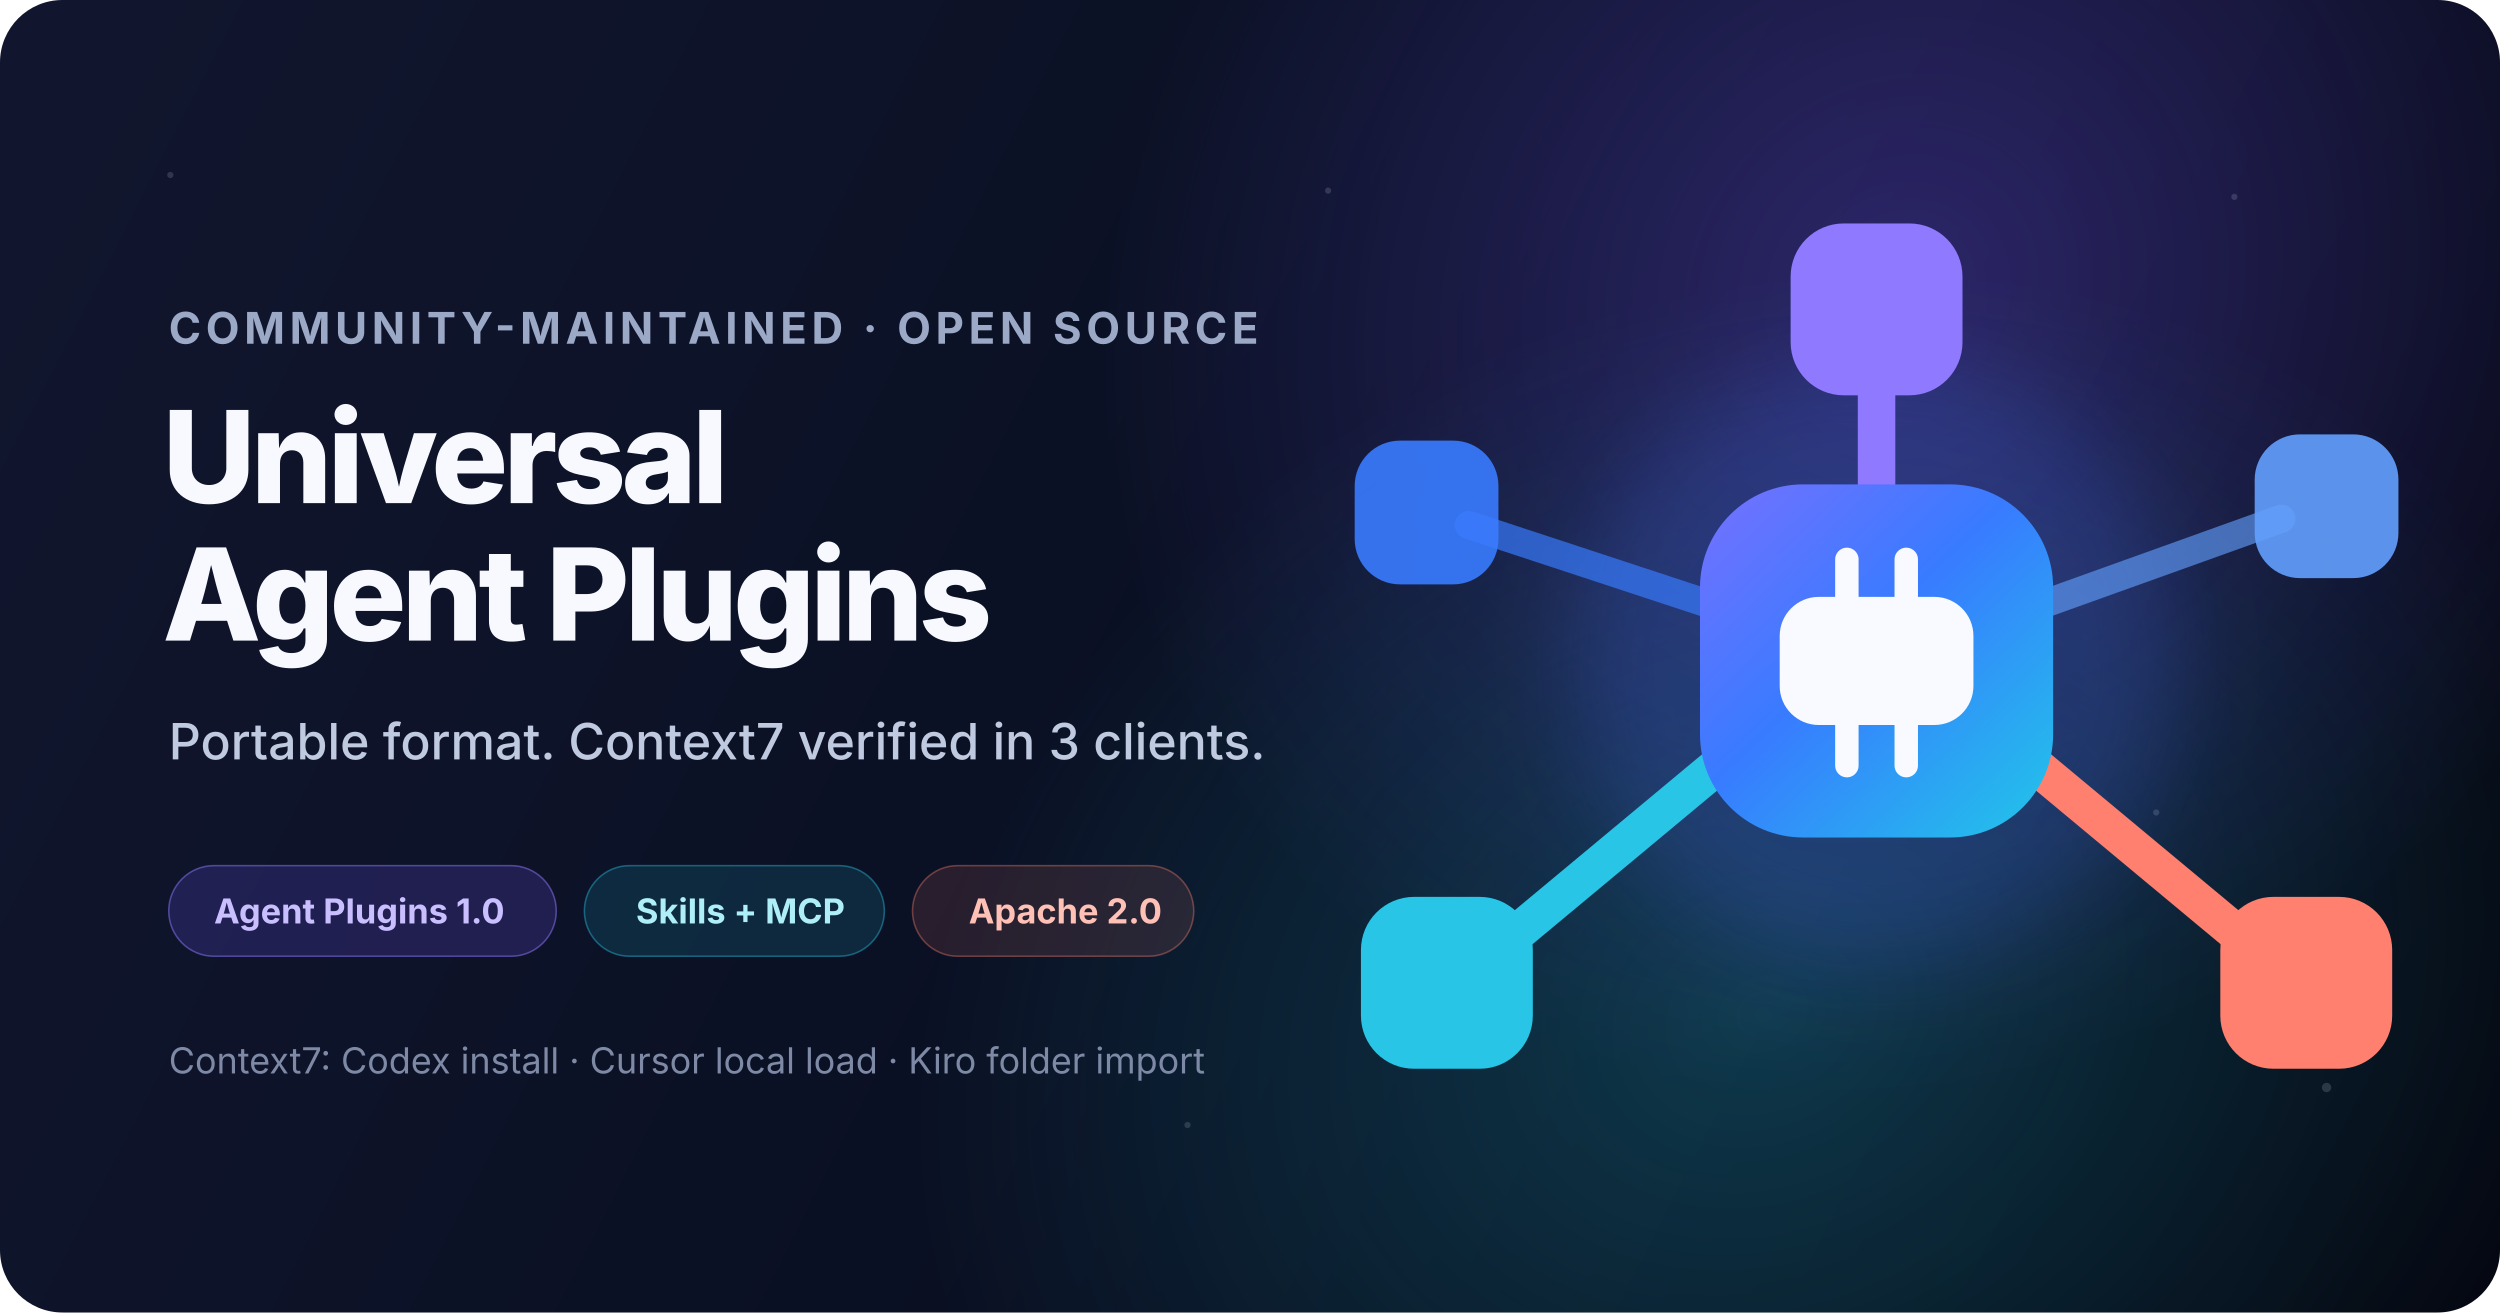
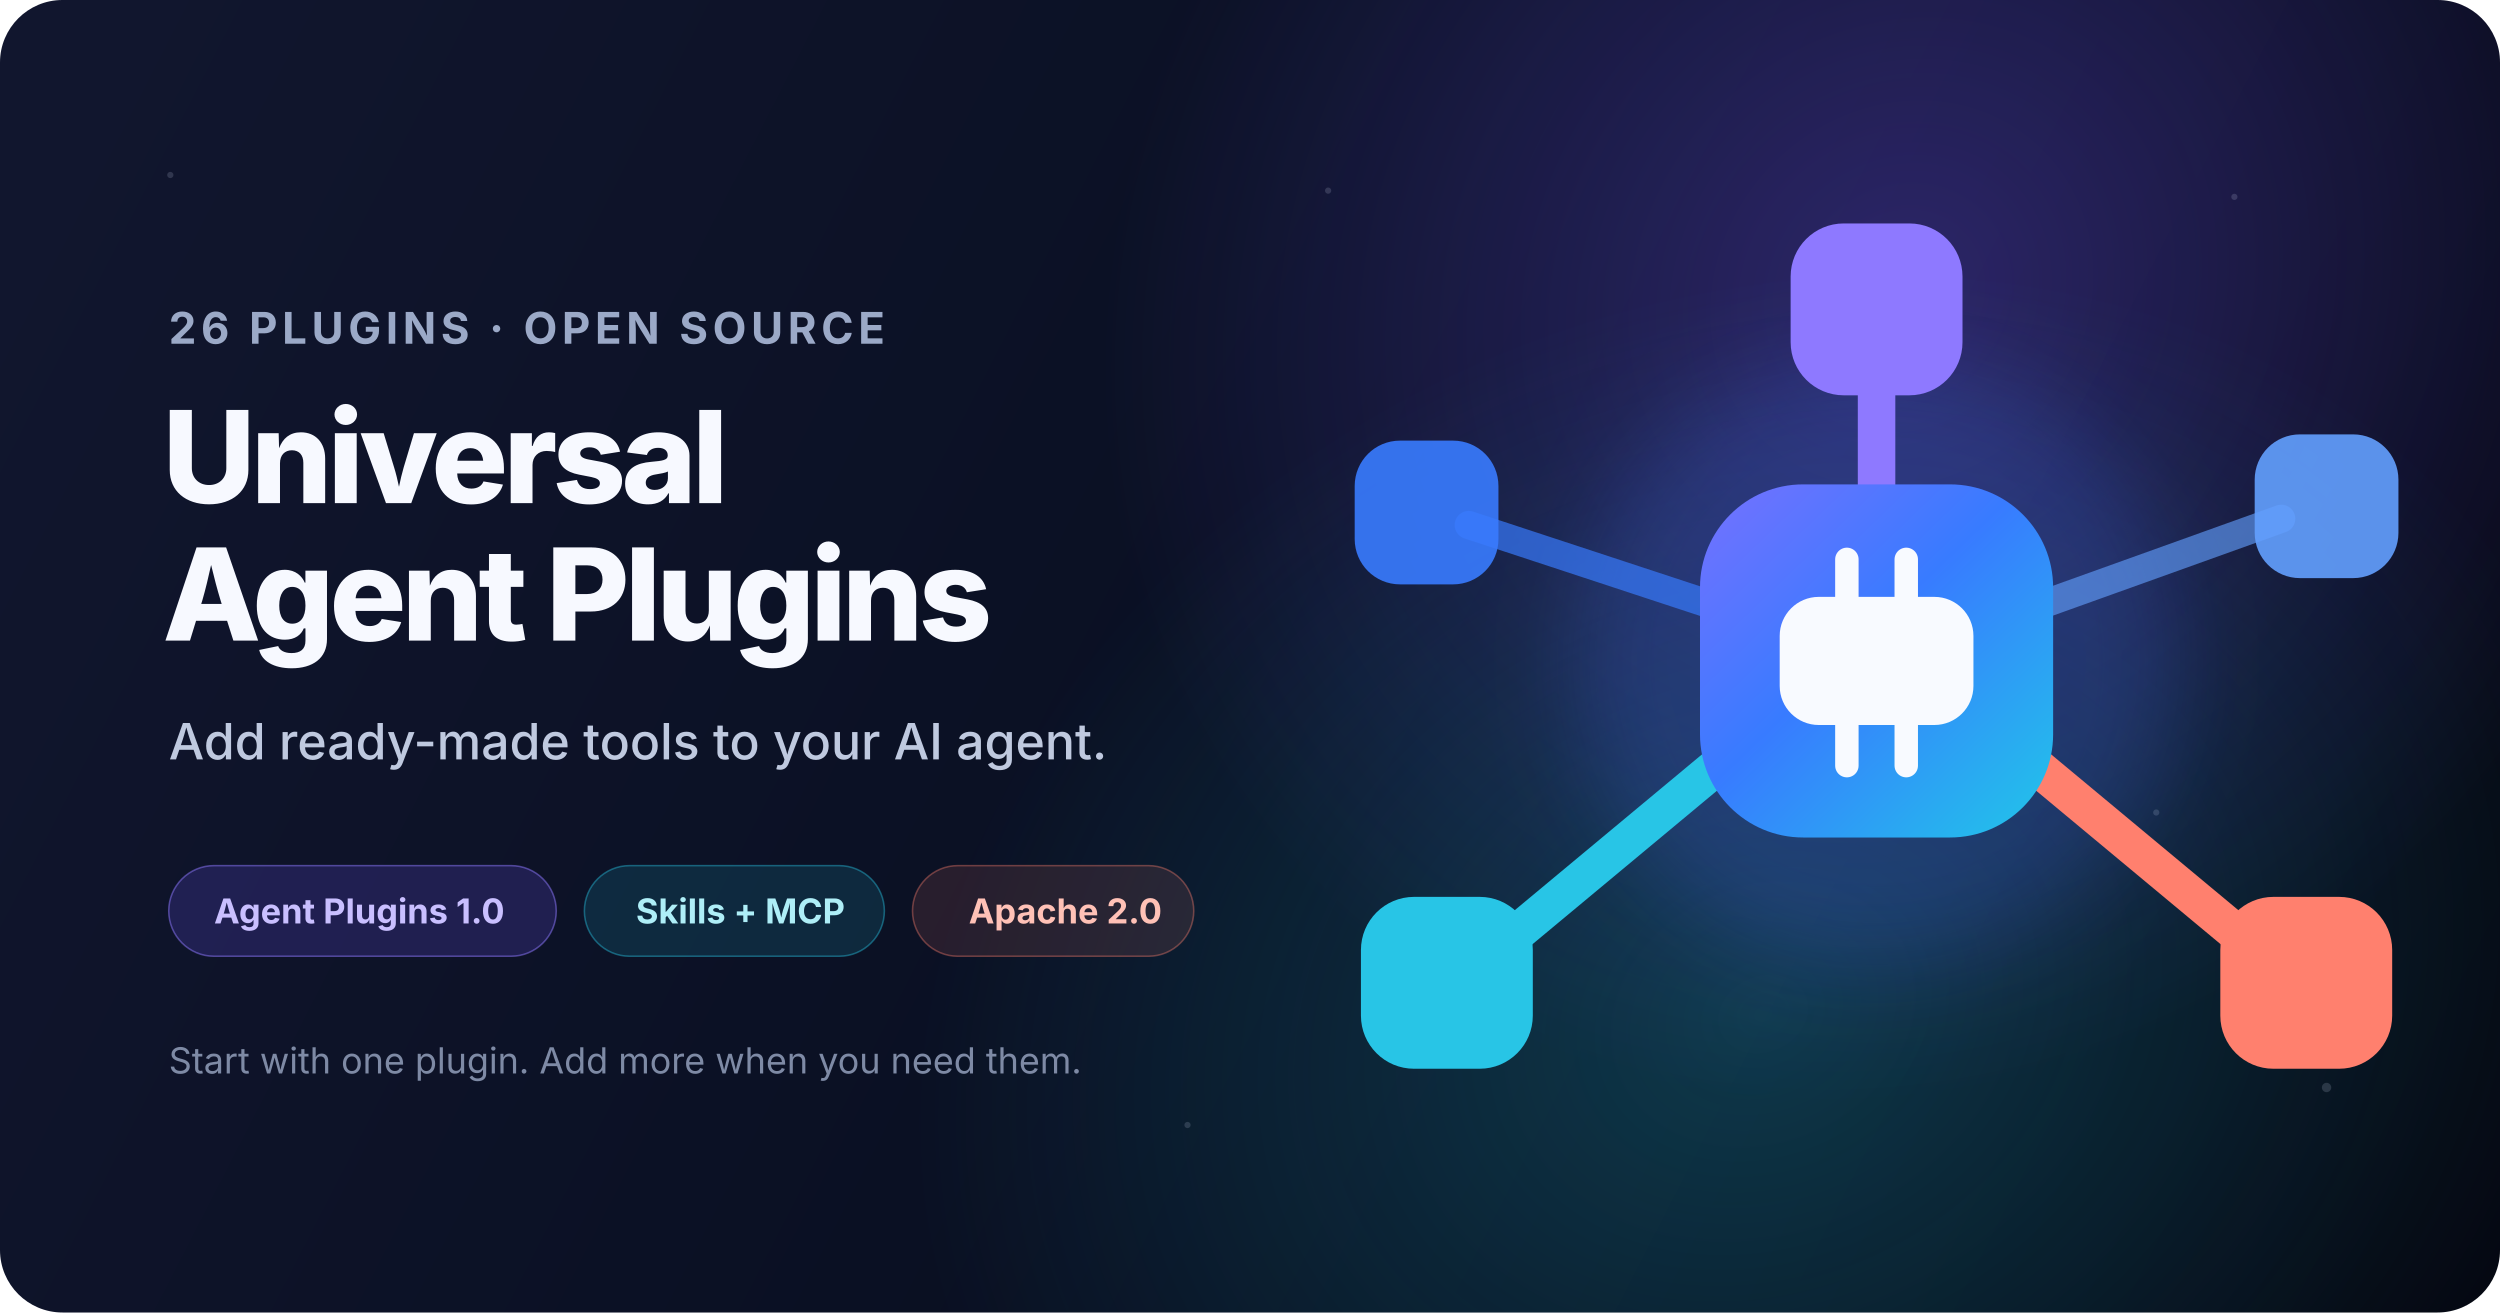
<svg xmlns="http://www.w3.org/2000/svg" viewBox="0 0 1600 840" role="img" aria-labelledby="title desc">
  <defs>
    <linearGradient id="background" x1="60" y1="40" x2="1540" y2="800" gradientUnits="userSpaceOnUse">
      <stop stop-color="#11162E" />
      <stop offset=".48" stop-color="#0A1023" />
      <stop offset="1" stop-color="#050711" />
    </linearGradient>
    <radialGradient id="violet" cx="0" cy="0" r="1" gradientTransform="translate(1220 190) rotate(134) scale(540 490)" gradientUnits="userSpaceOnUse">
      <stop stop-color="#7257FF" stop-opacity=".34" />
      <stop offset="1" stop-color="#7257FF" stop-opacity="0" />
    </radialGradient>
    <radialGradient id="cyan" cx="0" cy="0" r="1" gradientTransform="translate(1130 650) rotate(-113) scale(460 560)" gradientUnits="userSpaceOnUse">
      <stop stop-color="#21C8E7" stop-opacity=".24" />
      <stop offset="1" stop-color="#21C8E7" stop-opacity="0" />
    </radialGradient>
    <linearGradient id="core" x1="1035" y1="290" x2="1295" y2="560" gradientUnits="userSpaceOnUse">
      <stop stop-color="#8C6DFF" />
      <stop offset=".52" stop-color="#387BFF" />
      <stop offset="1" stop-color="#20C8E8" />
    </linearGradient>
    <filter id="blur" x="-40%" y="-40%" width="180%" height="180%">
      <feGaussianBlur stdDeviation="28" />
    </filter>
  </defs>
  <rect width="1600" height="840" rx="40" fill="url(#background)" />
  <rect width="1600" height="840" rx="40" fill="url(#violet)" />
  <rect width="1600" height="840" rx="40" fill="url(#cyan)" />
  <g opacity=".16" fill="#DDE7FF">
    <circle cx="109" cy="112" r="2" />
    <circle cx="1430" cy="126" r="2" />
    <circle cx="1489" cy="696" r="3" />
    <circle cx="850" cy="122" r="2" />
    <circle cx="760" cy="720" r="2" />
    <circle cx="1380" cy="520" r="2" />
  </g>
  <g font-family="Inter, ui-sans-serif, system-ui, -apple-system, BlinkMacSystemFont, 'Segoe UI', sans-serif">
-     <text x="108" y="220" fill="#9BA9C7" font-size="28" font-weight="650" letter-spacing="3">COMMUNITY-MAINTAINED · OPEN SOURCE</text>
+     <text x="108" y="220" fill="#9BA9C7" font-size="28" font-weight="650" letter-spacing="3">26 PLUGINS · OPEN SOURCE</text>
    <text x="104" y="322" fill="#F7F9FF" font-size="82" font-weight="760" letter-spacing="-3">Universal</text>
    <text x="104" y="410" fill="#F7F9FF" font-size="82" font-weight="760" letter-spacing="-3">Agent Plugins</text>
-     <text x="108" y="486" fill="#BFC9DF" font-size="32" font-weight="450">Portable format. Context7 verified in 3 clients.</text>
+     <text x="108" y="486" fill="#BFC9DF" font-size="32" font-weight="450">Add ready-made tools to your AI agent.</text>
    <g font-size="22" font-weight="650">
      <rect x="108" y="554" width="248" height="58" rx="29" fill="#7257FF" fill-opacity=".19" stroke="#8E79FF" stroke-opacity=".5" />
      <text x="137" y="591" fill="#C9BFFF">Agent Plugins 1.0</text>
      <rect x="374" y="554" width="192" height="58" rx="29" fill="#20C8E8" fill-opacity=".13" stroke="#28C5E6" stroke-opacity=".42" />
      <text x="407" y="591" fill="#AEEEF7">Skills + MCP</text>
      <rect x="584" y="554" width="180" height="58" rx="29" fill="#FF806E" fill-opacity=".12" stroke="#FF806E" stroke-opacity=".38" />
      <text x="620" y="591" fill="#FFC1B6">Apache 2.0</text>
    </g>
-     <text x="108" y="687" fill="#7E8AA5" font-size="23">Context7: Codex install · Cursor local load · Kiro folder import</text>
+     <text x="108" y="687" fill="#7E8AA5" font-size="23">Start with one plugin. Add more when you need them.</text>
  </g>
  <circle cx="1201" cy="423" r="194" fill="#4D6FFF" opacity=".18" filter="url(#blur)" />
  <g fill="none" stroke-linecap="round">
    <path d="M1201 332V196" stroke="#8E79FF" stroke-width="24" />
    <path d="M1109 482L972 596" stroke="#28C5E6" stroke-width="24" />
    <path d="M1293 482L1430 596" stroke="#FF806E" stroke-width="24" />
    <path d="M1098 388L940 336" stroke="#387BFF" stroke-width="18" opacity=".68" />
    <path d="M1304 388L1460 332" stroke="#63A0FF" stroke-width="18" opacity=".62" />
  </g>
  <rect x="1088" y="310" width="226" height="226" rx="66" fill="url(#core)" />
  <rect x="1146" y="143" width="110" height="110" rx="34" fill="#8E79FF" />
  <rect x="871" y="574" width="110" height="110" rx="34" fill="#28C5E6" />
  <rect x="1421" y="574" width="110" height="110" rx="34" fill="#FF806E" />
  <rect x="867" y="282" width="92" height="92" rx="29" fill="#387BFF" opacity=".9" />
  <rect x="1443" y="278" width="92" height="92" rx="29" fill="#63A0FF" opacity=".9" />
  <path d="M1164 382h74a25 25 0 0 1 25 25v32a25 25 0 0 1-25 25h-74a25 25 0 0 1-25-25v-32a25 25 0 0 1 25-25Z" fill="#F8FAFF" />
  <path d="M1182 358v26m38-26v26m-38 80v26m38-26v26" stroke="#F8FAFF" stroke-width="15" stroke-linecap="round" />
</svg>
